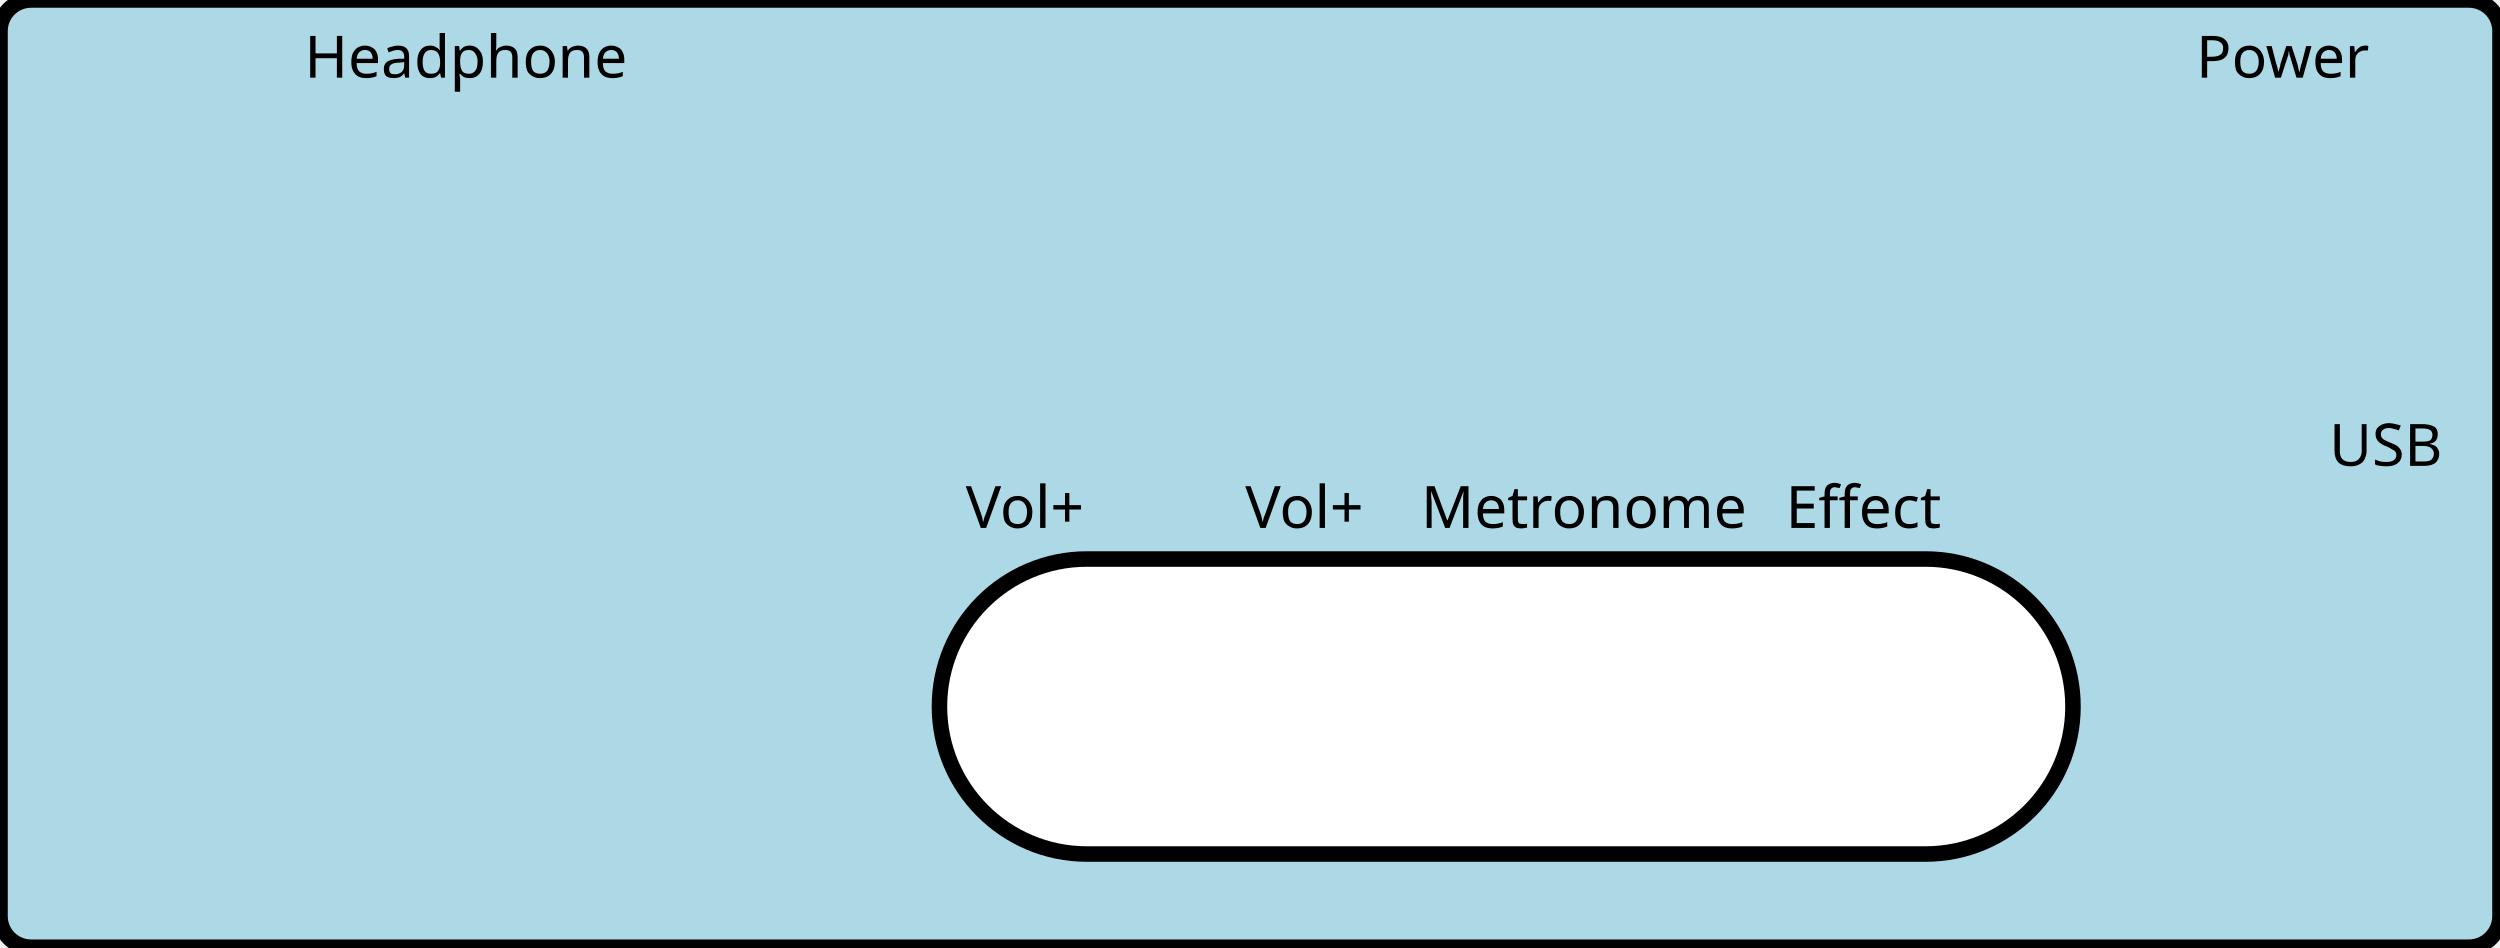
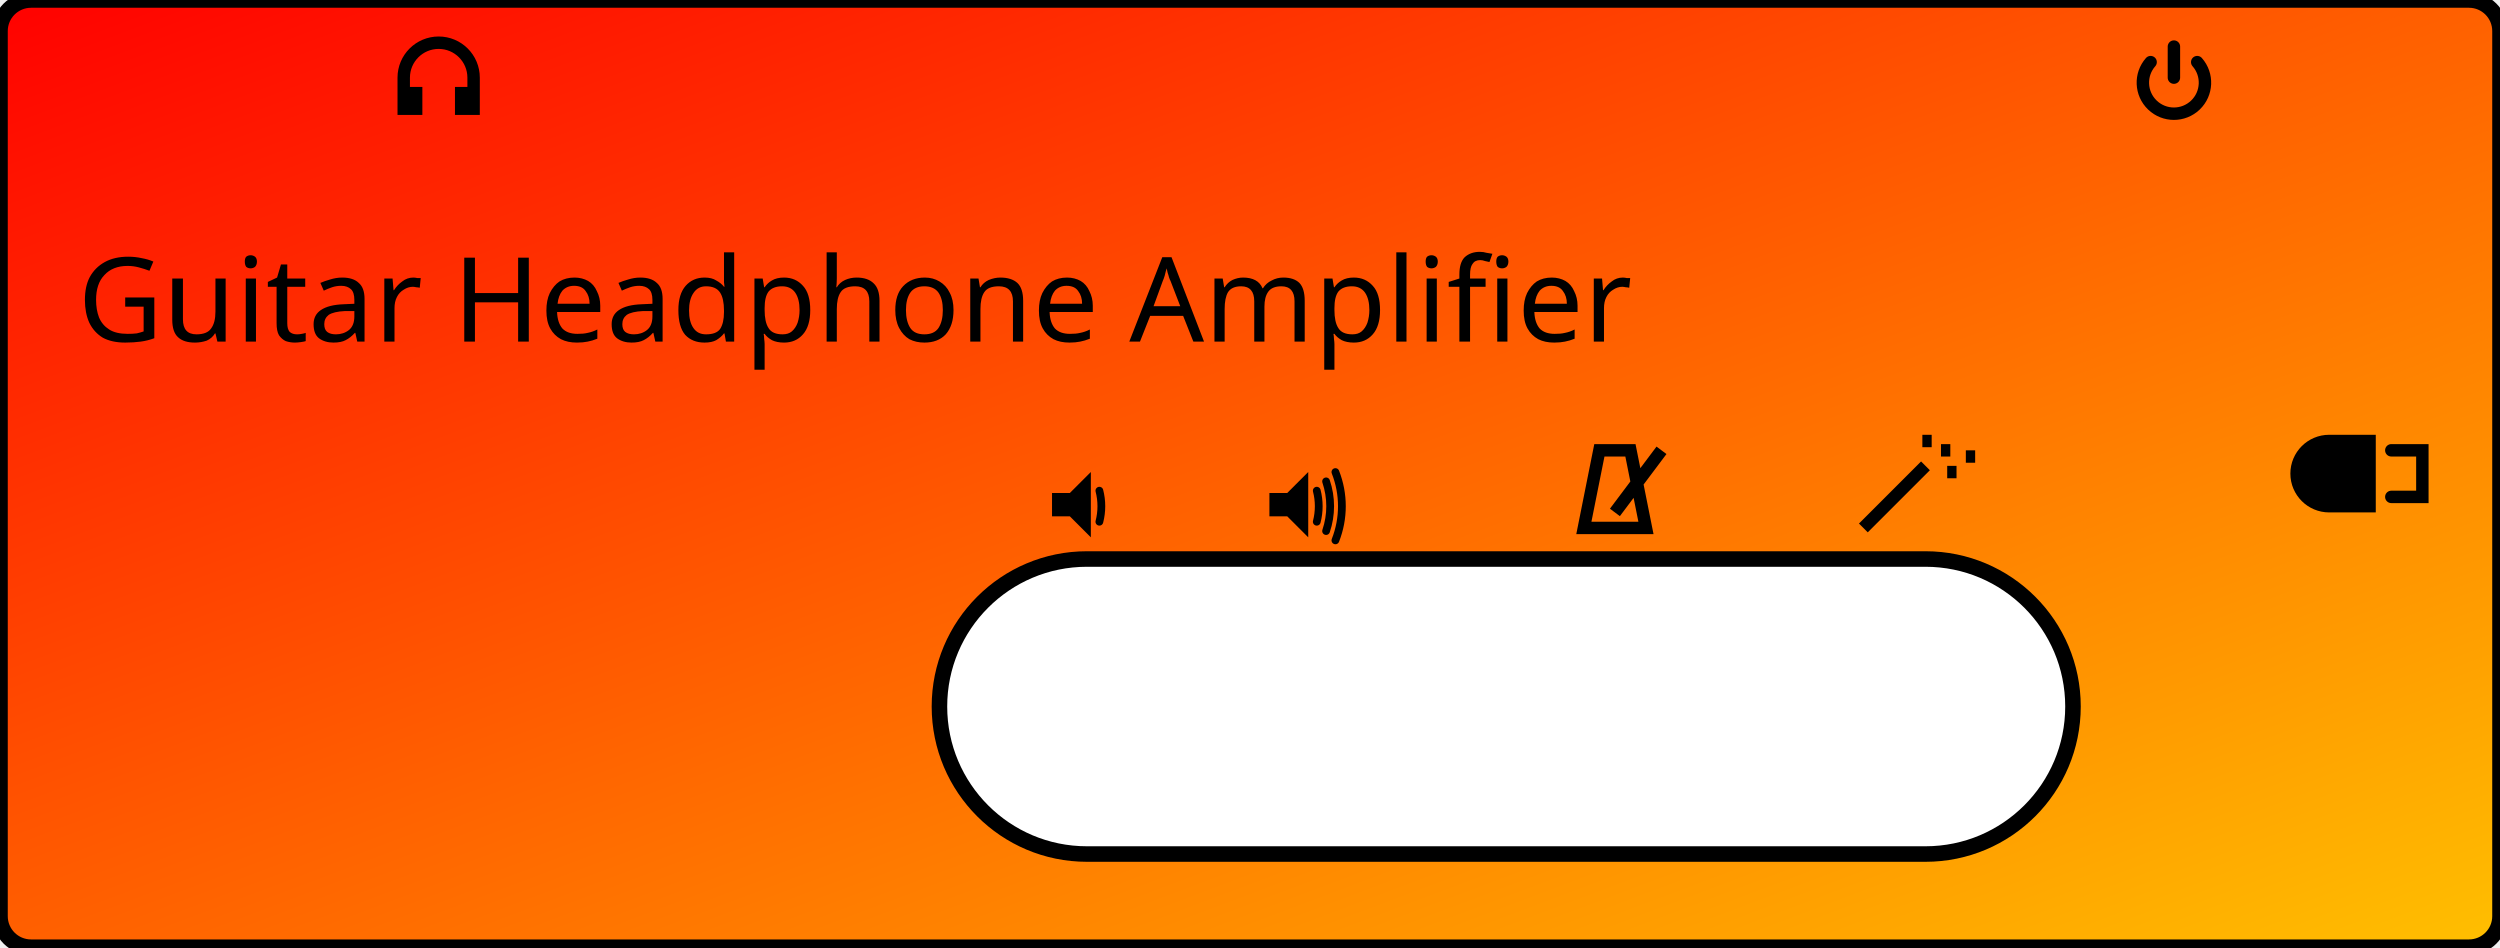
<svg xmlns="http://www.w3.org/2000/svg" version="1.1" viewBox="0 0 80.5 30.5" width="80.5mm" height="30.5mm" id="front_decal">
  <style>
-         .small { font: normal 0.5mm fixed; text-align: center}
+         .small { font: normal 0.5mm sans-serif; text-align: center}
+         .medium { font: normal 1mm sans-serif; text-align: center}
    </style>
-   <rect x="0" y="0" width="80.5" height="30.5" rx="1" stroke="black" fill="lightblue" stroke-width="0.5" />
+   <linearGradient id="gradient" x1="0%" y1="0%" x2="100%" y2="100%">
+     <stop offset="0%" style="stop-color:rgb(255,0,0);stop-opacity:1" />
+     <stop offset="100%" style="stop-color:rgb(255,192,0);stop-opacity:1" />
+   </linearGradient>
+   <rect x="0" y="0" width="80.5" height="30.5" rx="1" stroke="black" fill="url(#gradient)" stroke-width="0.5" />
  <rect x="30.25" y="18" width="36.5" height="9.5" rx="4.75" stroke="black" fill="white" stroke-width="0.5" />
-   <text x="73.5" y="2.5" class="small" text-anchor="middle">Power</text>
-   <text x="15" y="2.5" class="small" text-anchor="middle">Headphone</text>
-   <text x="33" y="17" class="small" text-anchor="middle">Vol+</text>
-   <text x="42" y="17" class="small" text-anchor="middle">Vol+</text>
-   <text x="51" y="17" class="small" text-anchor="middle">Metronome</text>
-   <text x="60" y="17" class="small" text-anchor="middle">Effect</text>
-   <text x="75" y="15" class="small" text-anchor="right">USB</text>
+   <text x="2.5" y="11" class="medium" text-anchor="left">Guitar Headphone Amplifier</text>
+   <path stroke="black" fill="none" stroke-width="0.4" d="M13 3 l 0.4 0 l 0 0.5 l -0.4 0 l 0 -1 a 1 1 0 0 1 2.25 0 l 0 1 l -0.4 0 l 0 -0.5 l 0.4 0" />
+   <path stroke="black" stroke-linecap="round" fill="none" stroke-width="0.4" d="M 70 1.5 l 0 1 m 0.75 -0.5 a 1 1 0 1 1 -1.5 0" />
+   <path stroke="black" fill="black" stroke-width="0.25" d="M 34 16 l 0.5 0 l 0.5 -0.5 l 0 1.5 l -0.5 -0.5 l -0.5 0 Z" />
+   <path stroke="black" fill="none" stroke-linecap="round" stroke-width="0.25" d="M 35.4 15.8 a 2 2 0 0 1 0 1" />
+   <path stroke="black" fill="black" stroke-width="0.25" d="M 41 16 l 0.5 0 l 0.5 -0.5 l 0 1.5 l -0.5 -0.5 l -0.5 0 Z" />
+   <path stroke="black" fill="none" stroke-linecap="round" stroke-width="0.25" d="M 42.4 15.8 a 2 2 0 0 1 0 1 m 0.3 0.3 a 2.5 2.5 0 0 0 0 -1.6 m 0.3 -0.3 a 3 3 0 0 1 0 2.2" />
+   <path fill="black" d="M 75 14 l 1.5 0 l 0 2.5 l -1.5 0 a 1 1 0 0 1 0 -2.5" />
+   <path stroke="black" fill="none" stroke-width="0.4" stroke-linecap="round" d="M 77 14.5 l 1 0 l 0 1.5 l -1 0" />
+   <path stroke="black" fill="none" stroke-width="0.4" d="M 51 17 l 2 0 l -0.5 -2.5 l -1 0 Z m 1 -0.5 l 1.5 -2" />
+   <path stroke="black" fill="none" stroke-width="0.4" d="M 60 17 l 2 -2 m 0.5 -0.5 l 0.3 0 m -0.9 -0.3 l 0.3 0 m 0.5 1 l 0.3 0 m 0.3 -0.5 l 0.3 0" />
</svg>
